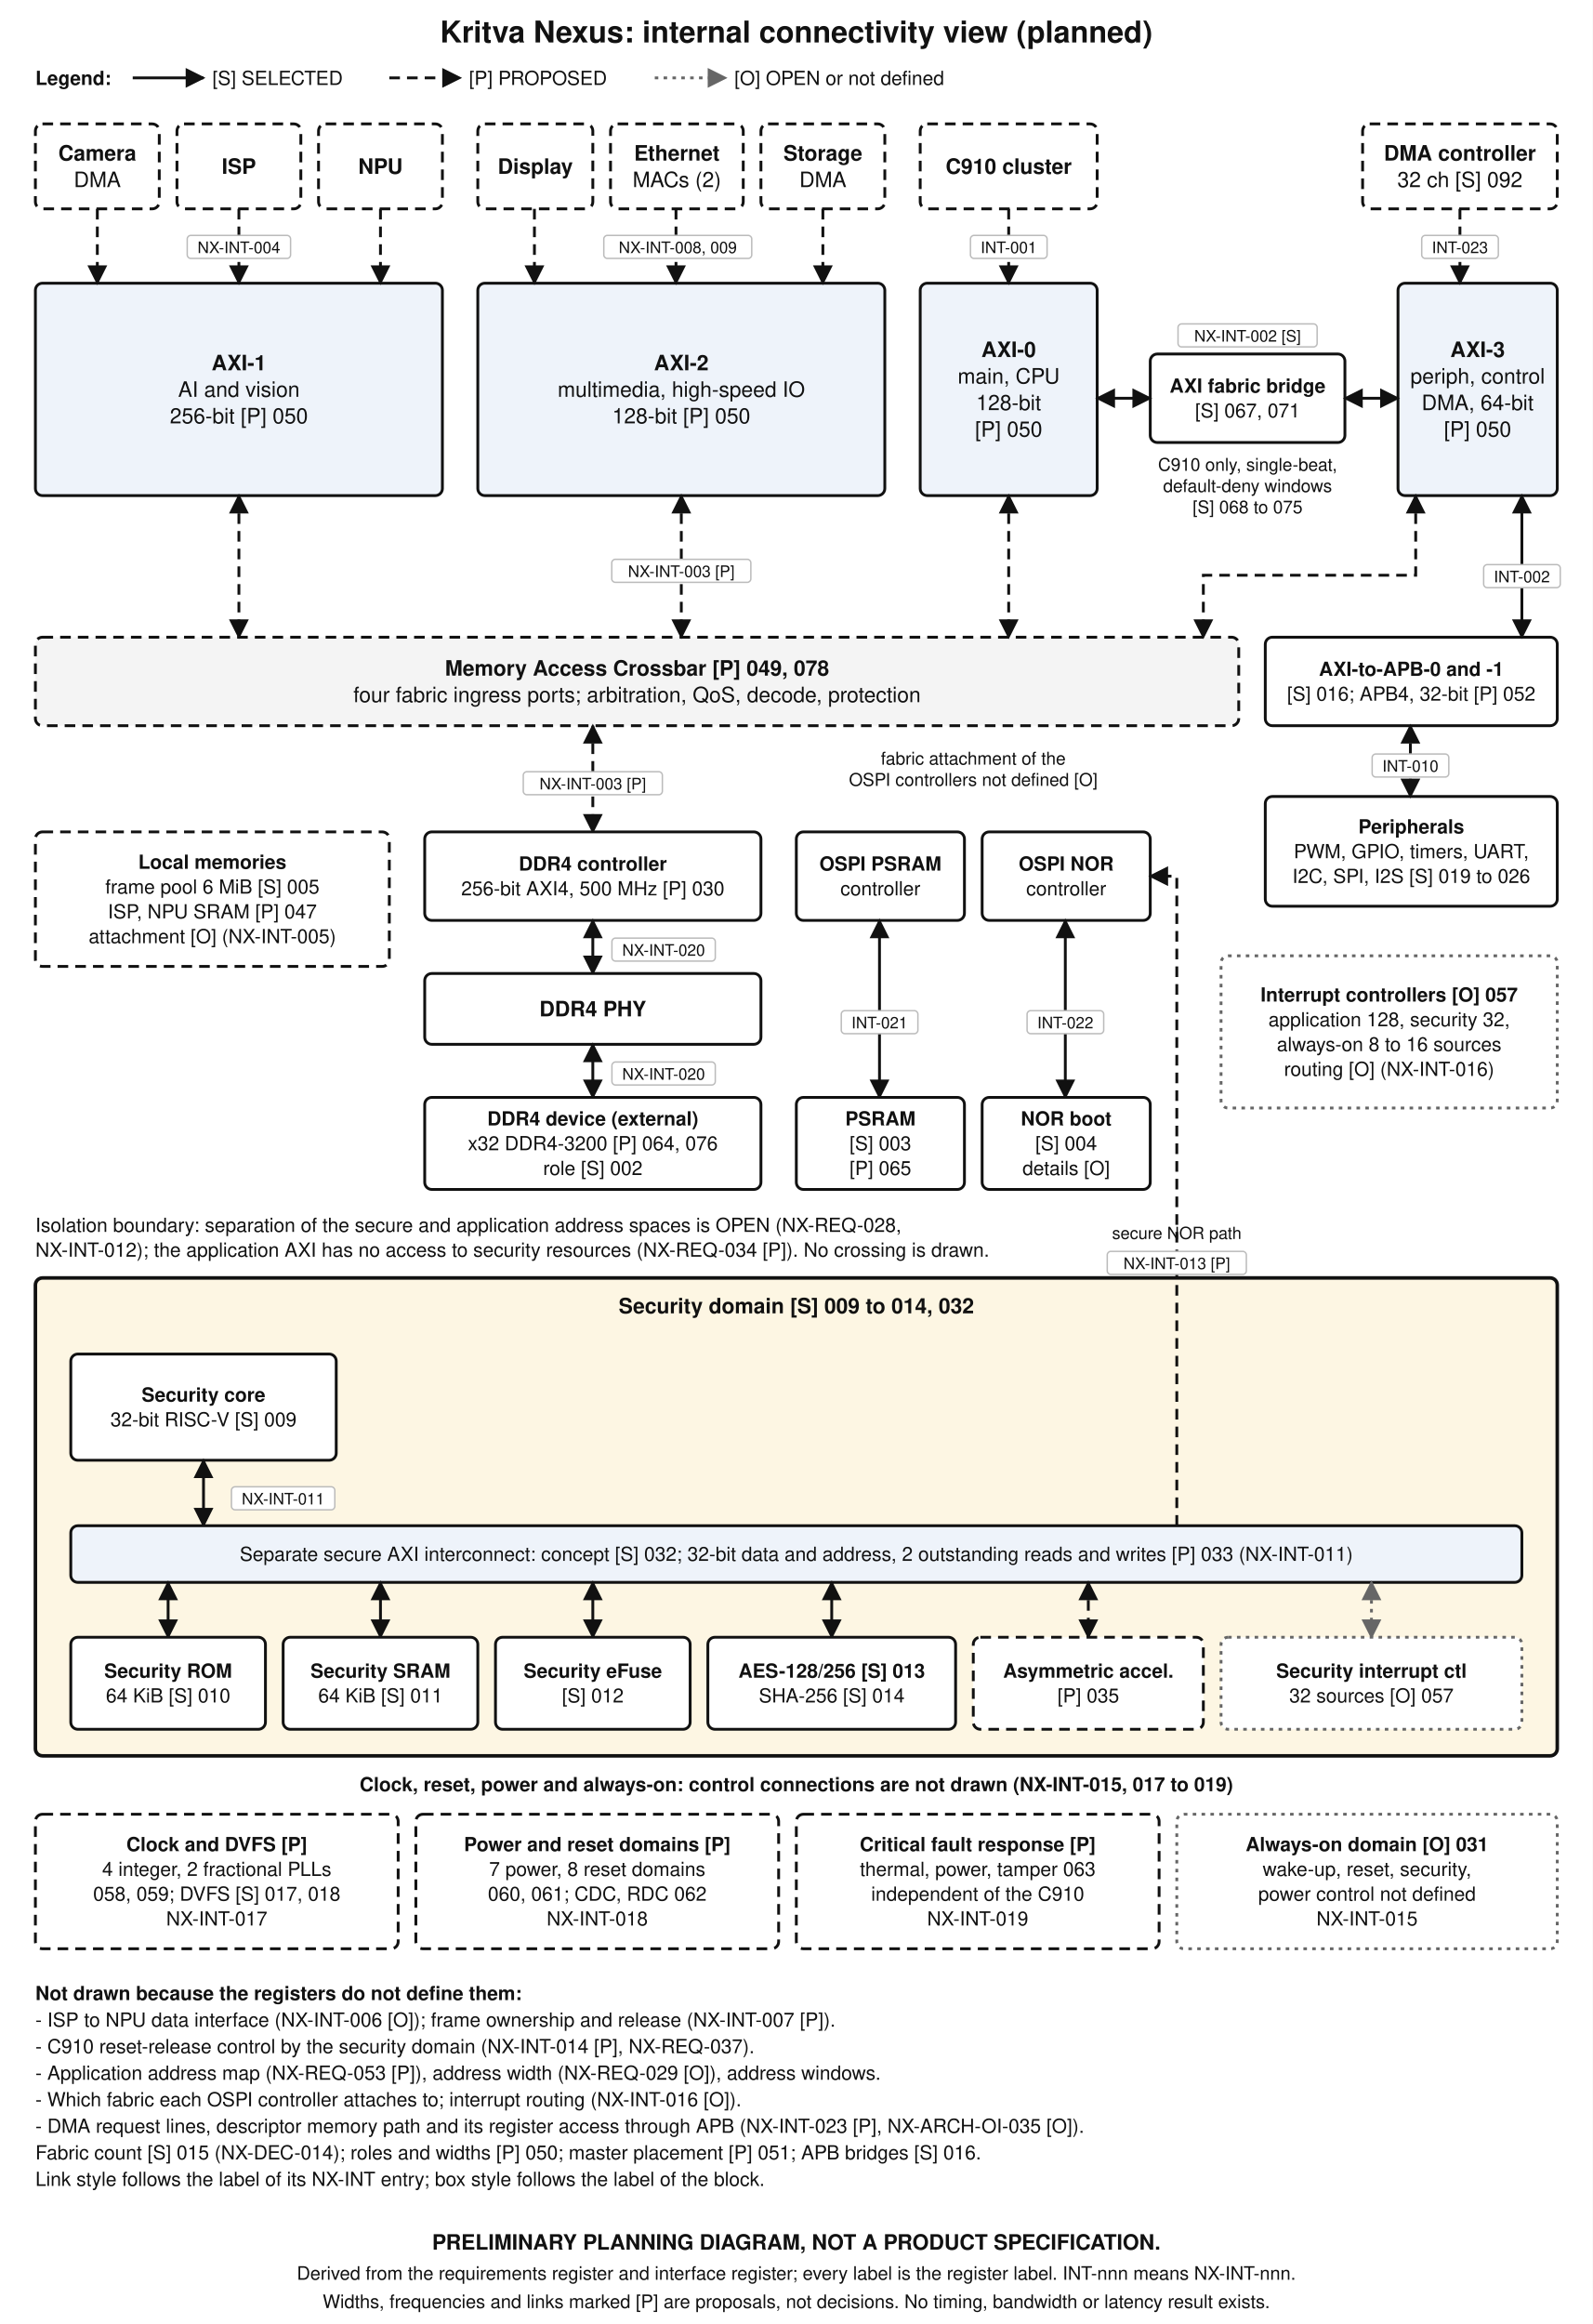
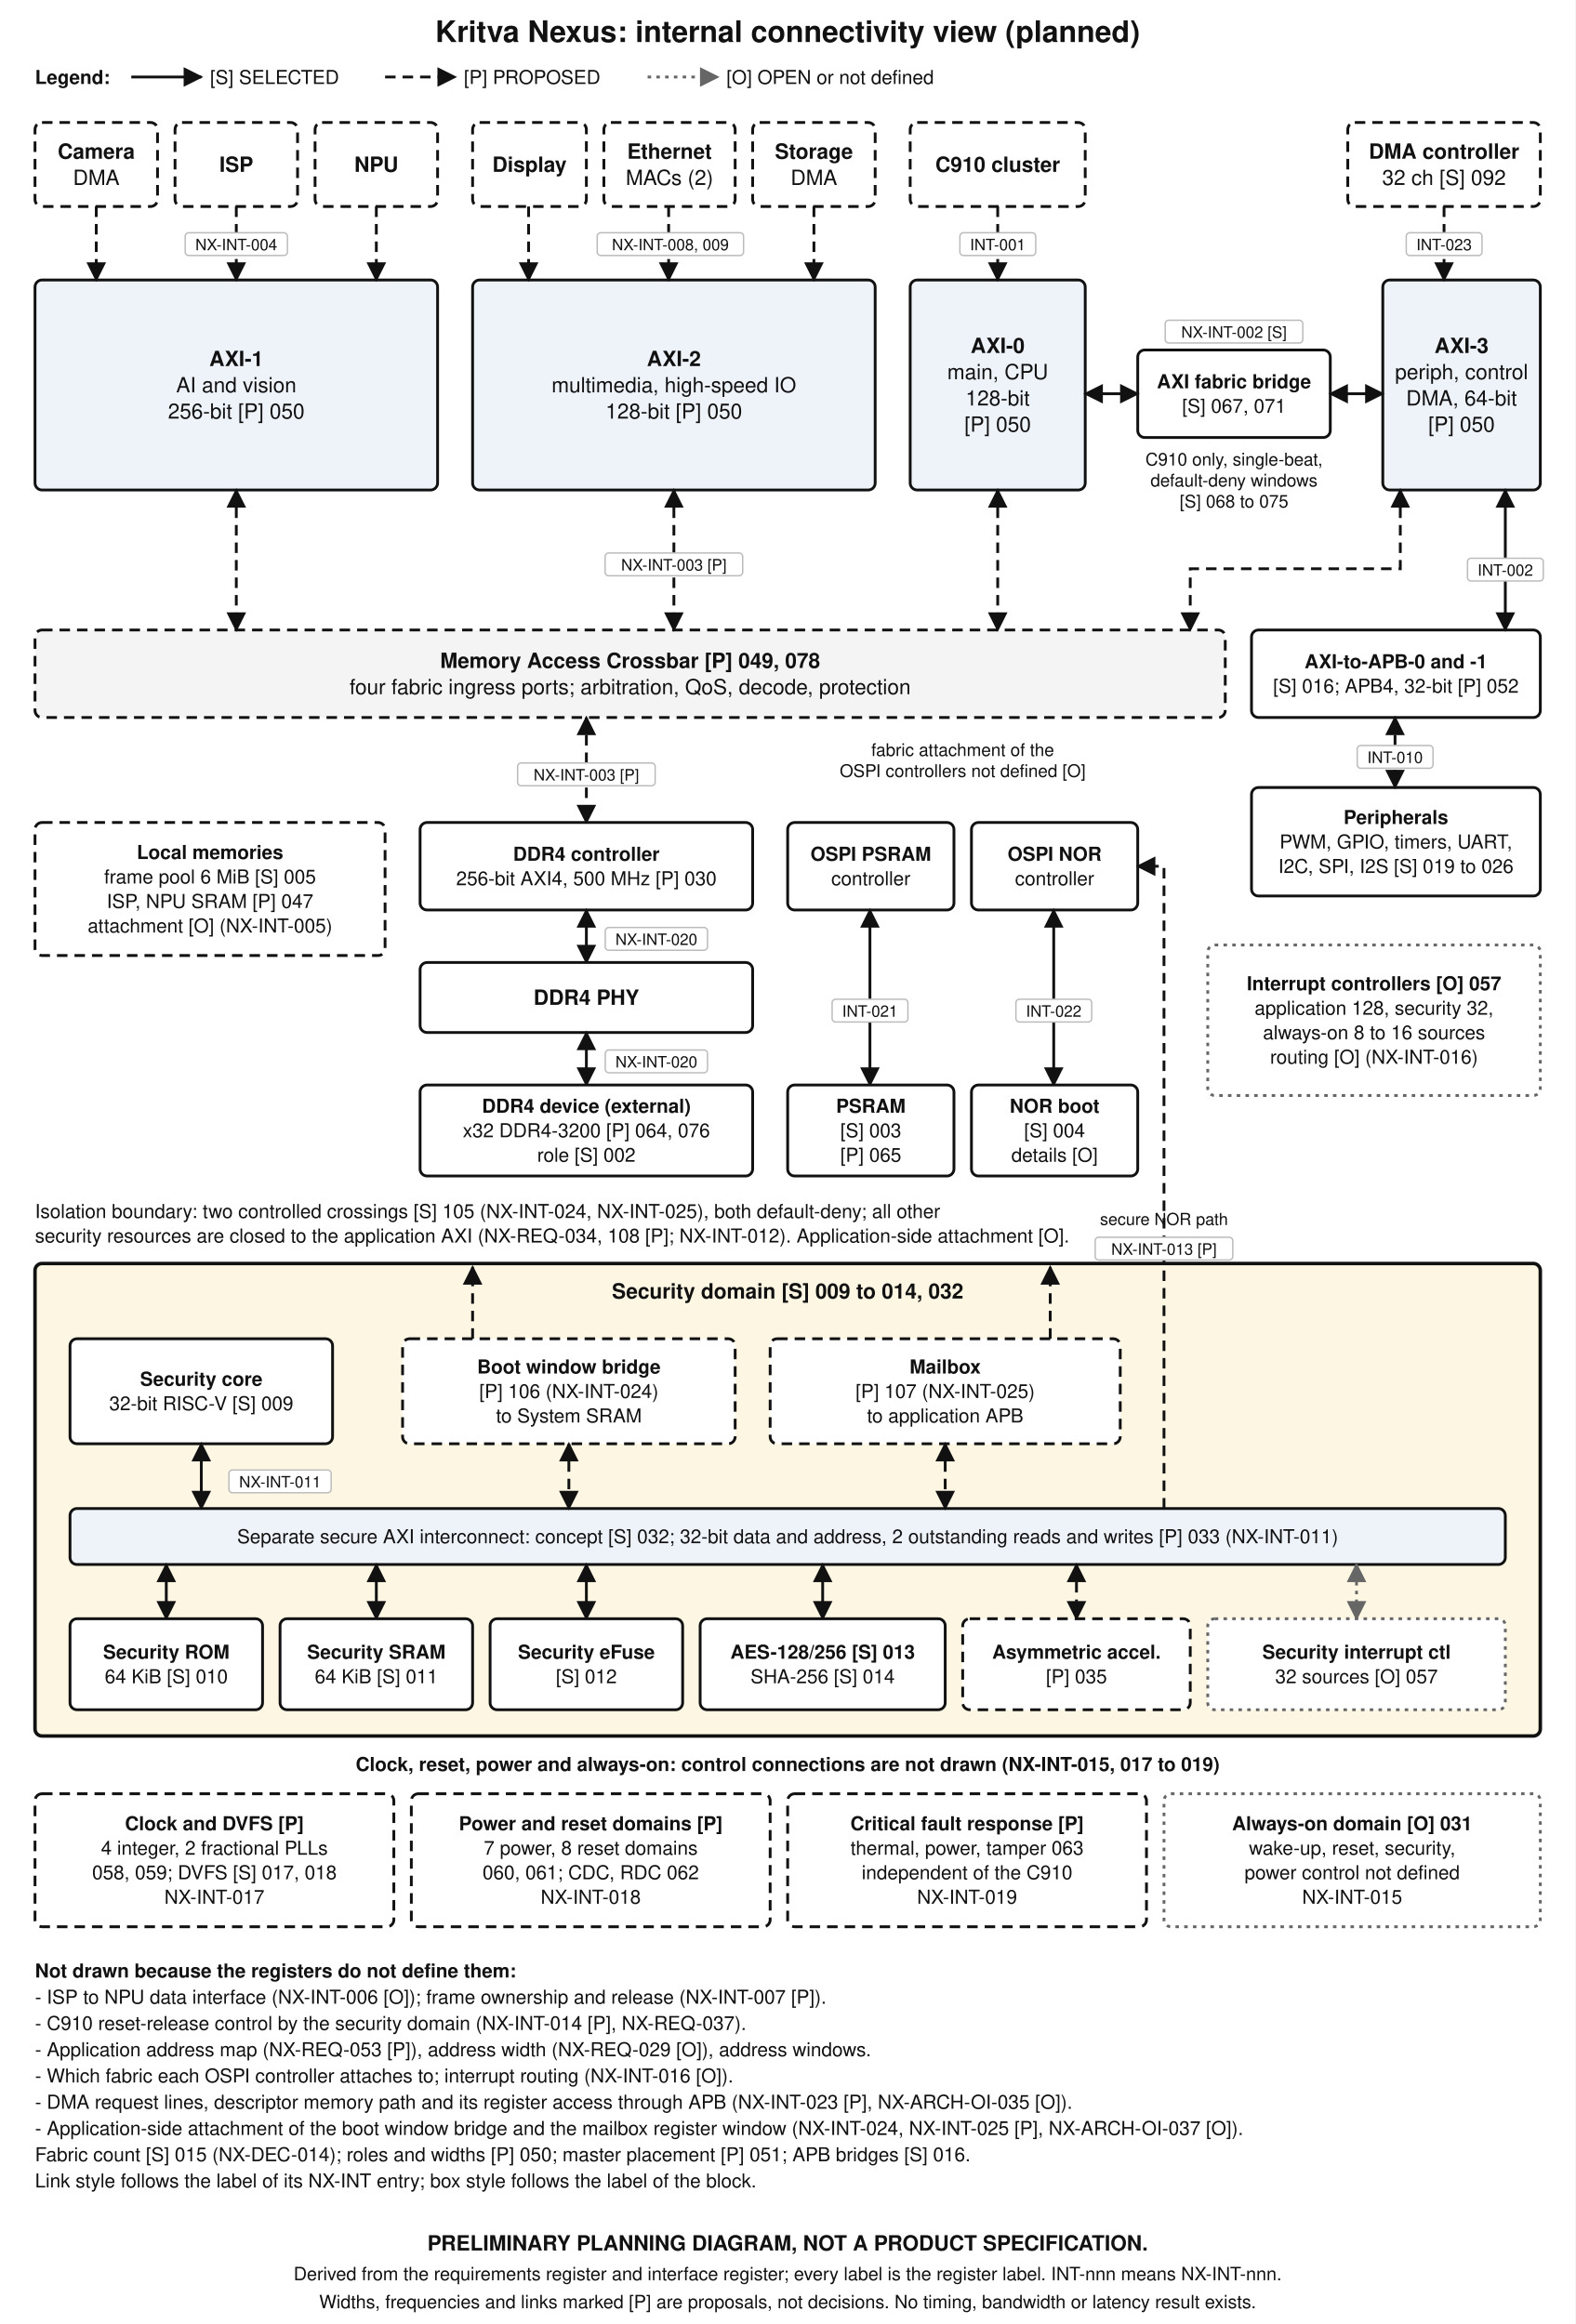
- <svg xmlns="http://www.w3.org/2000/svg" viewBox="0 0 900 1313" width="900" height="1313" font-family="Helvetica, Arial, sans-serif" role="img" aria-labelledby="t d">
+ <svg xmlns="http://www.w3.org/2000/svg" viewBox="0 0 900 1328" width="900" height="1328" font-family="Helvetica, Arial, sans-serif" role="img" aria-labelledby="t d">
  <defs>
    <marker id="ah" viewBox="0 0 10 10" refX="9" refY="5" markerWidth="7" markerHeight="7" orient="auto-start-reverse">
      <path d="M0,0 L10,5 L0,10 z" fill="#111" />
    </marker>
    <marker id="ao" viewBox="0 0 10 10" refX="9" refY="5" markerWidth="7" markerHeight="7" orient="auto-start-reverse">
      <path d="M0,0 L10,5 L0,10 z" fill="#666" />
    </marker>
  </defs>
-   <rect width="900" height="1313" fill="#fff" />
+   <rect width="900" height="1328" fill="#fff" />
  <text x="450" y="24" font-size="17" text-anchor="middle" font-weight="bold" fill="#111">Kritva Nexus: internal connectivity view (planned)</text>
  <text x="20" y="48" font-size="11" text-anchor="start" font-weight="bold" fill="#111">Legend:</text>
  <polyline points="75,44 115,44" fill="none" stroke="#111" stroke-width="1.6" marker-end="url(#ah)" />
  <text x="120" y="48" font-size="11" text-anchor="start" font-weight="normal" fill="#111">[S] SELECTED</text>
  <polyline points="220,44 260,44" fill="none" stroke="#111" stroke-width="1.6" stroke-dasharray="6 4" marker-end="url(#ah)" />
  <text x="265" y="48" font-size="11" text-anchor="start" font-weight="normal" fill="#111">[P] PROPOSED</text>
  <polyline points="370,44 410,44" fill="none" stroke="#666" stroke-width="1.6" stroke-dasharray="2 3" marker-end="url(#ao)" />
  <text x="415" y="48" font-size="11" text-anchor="start" font-weight="normal" fill="#111">[O] OPEN or not defined</text>
  <rect x="20" y="70" width="70" height="48" rx="4" fill="#fff" stroke="#111" stroke-width="1.6" stroke-dasharray="6 4" />
  <text x="55.0" y="90.7" font-size="12" text-anchor="middle" font-weight="bold" fill="#111">Camera</text>
  <text x="55.0" y="105.7" font-size="12" text-anchor="middle" font-weight="normal" fill="#111">DMA</text>
  <rect x="100" y="70" width="70" height="48" rx="4" fill="#fff" stroke="#111" stroke-width="1.6" stroke-dasharray="6 4" />
  <text x="135.0" y="98.2" font-size="12" text-anchor="middle" font-weight="bold" fill="#111">ISP</text>
  <rect x="180" y="70" width="70" height="48" rx="4" fill="#fff" stroke="#111" stroke-width="1.6" stroke-dasharray="6 4" />
  <text x="215.0" y="98.2" font-size="12" text-anchor="middle" font-weight="bold" fill="#111">NPU</text>
  <rect x="270" y="70" width="65" height="48" rx="4" fill="#fff" stroke="#111" stroke-width="1.6" stroke-dasharray="6 4" />
  <text x="302.5" y="98.2" font-size="12" text-anchor="middle" font-weight="bold" fill="#111">Display</text>
  <rect x="345" y="70" width="75" height="48" rx="4" fill="#fff" stroke="#111" stroke-width="1.6" stroke-dasharray="6 4" />
  <text x="382.5" y="90.7" font-size="12" text-anchor="middle" font-weight="bold" fill="#111">Ethernet</text>
  <text x="382.5" y="105.7" font-size="12" text-anchor="middle" font-weight="normal" fill="#111">MACs (2)</text>
  <rect x="430" y="70" width="70" height="48" rx="4" fill="#fff" stroke="#111" stroke-width="1.6" stroke-dasharray="6 4" />
  <text x="465.0" y="90.7" font-size="12" text-anchor="middle" font-weight="bold" fill="#111">Storage</text>
  <text x="465.0" y="105.7" font-size="12" text-anchor="middle" font-weight="normal" fill="#111">DMA</text>
  <rect x="520" y="70" width="100" height="48" rx="4" fill="#fff" stroke="#111" stroke-width="1.6" stroke-dasharray="6 4" />
  <text x="570.0" y="98.2" font-size="12" text-anchor="middle" font-weight="bold" fill="#111">C910 cluster</text>
  <rect x="770" y="70" width="110" height="48" rx="4" fill="#fff" stroke="#111" stroke-width="1.6" stroke-dasharray="6 4" />
  <text x="825.0" y="90.7" font-size="12" text-anchor="middle" font-weight="bold" fill="#111">DMA controller</text>
  <text x="825.0" y="105.7" font-size="12" text-anchor="middle" font-weight="normal" fill="#111">32 ch [S] 092</text>
  <rect x="20" y="160" width="230" height="120" rx="4" fill="#eef3fa" stroke="#111" stroke-width="1.6" />
  <text x="135.0" y="209.2" font-size="12" text-anchor="middle" font-weight="bold" fill="#111">AXI-1</text>
  <text x="135.0" y="224.2" font-size="12" text-anchor="middle" font-weight="normal" fill="#111">AI and vision</text>
  <text x="135.0" y="239.2" font-size="12" text-anchor="middle" font-weight="normal" fill="#111">256-bit [P] 050</text>
  <rect x="270" y="160" width="230" height="120" rx="4" fill="#eef3fa" stroke="#111" stroke-width="1.6" />
  <text x="385.0" y="209.2" font-size="12" text-anchor="middle" font-weight="bold" fill="#111">AXI-2</text>
  <text x="385.0" y="224.2" font-size="12" text-anchor="middle" font-weight="normal" fill="#111">multimedia, high-speed IO</text>
  <text x="385.0" y="239.2" font-size="12" text-anchor="middle" font-weight="normal" fill="#111">128-bit [P] 050</text>
  <rect x="520" y="160" width="100" height="120" rx="4" fill="#eef3fa" stroke="#111" stroke-width="1.6" />
  <text x="570.0" y="201.7" font-size="12" text-anchor="middle" font-weight="bold" fill="#111">AXI-0</text>
  <text x="570.0" y="216.7" font-size="12" text-anchor="middle" font-weight="normal" fill="#111">main, CPU</text>
  <text x="570.0" y="231.7" font-size="12" text-anchor="middle" font-weight="normal" fill="#111">128-bit</text>
  <text x="570.0" y="246.7" font-size="12" text-anchor="middle" font-weight="normal" fill="#111">[P] 050</text>
  <rect x="790" y="160" width="90" height="120" rx="4" fill="#eef3fa" stroke="#111" stroke-width="1.6" />
  <text x="835.0" y="201.7" font-size="12" text-anchor="middle" font-weight="bold" fill="#111">AXI-3</text>
  <text x="835.0" y="216.7" font-size="12" text-anchor="middle" font-weight="normal" fill="#111">periph, control</text>
  <text x="835.0" y="231.7" font-size="12" text-anchor="middle" font-weight="normal" fill="#111">DMA, 64-bit</text>
  <text x="835.0" y="246.7" font-size="12" text-anchor="middle" font-weight="normal" fill="#111">[P] 050</text>
  <polyline points="55,118 55,160" fill="none" stroke="#111" stroke-width="1.6" stroke-dasharray="6 4" marker-end="url(#ah)" />
  <polyline points="135,118 135,160" fill="none" stroke="#111" stroke-width="1.6" stroke-dasharray="6 4" marker-end="url(#ah)" />
  <polyline points="215,118 215,160" fill="none" stroke="#111" stroke-width="1.6" stroke-dasharray="6 4" marker-end="url(#ah)" />
  <polyline points="302,118 302,160" fill="none" stroke="#111" stroke-width="1.6" stroke-dasharray="6 4" marker-end="url(#ah)" />
  <polyline points="382,118 382,160" fill="none" stroke="#111" stroke-width="1.6" stroke-dasharray="6 4" marker-end="url(#ah)" />
  <polyline points="465,118 465,160" fill="none" stroke="#111" stroke-width="1.6" stroke-dasharray="6 4" marker-end="url(#ah)" />
  <polyline points="570,118 570,160" fill="none" stroke="#111" stroke-width="1.6" stroke-dasharray="6 4" marker-end="url(#ah)" />
  <polyline points="825,118 825,160" fill="none" stroke="#111" stroke-width="1.6" stroke-dasharray="6 4" marker-end="url(#ah)" />
  <rect x="105.8" y="133" width="58.4" height="13" rx="2" fill="#fff" stroke="#bbb" stroke-width="0.8" />
  <text x="135.0" y="143" font-size="9" text-anchor="middle" font-weight="normal" fill="#111">NX-INT-004</text>
  <rect x="341.2" y="133" width="83.6" height="13" rx="2" fill="#fff" stroke="#bbb" stroke-width="0.8" />
  <text x="383.0" y="143" font-size="9" text-anchor="middle" font-weight="normal" fill="#111">NX-INT-008, 009</text>
  <rect x="548.4" y="133" width="43.3" height="13" rx="2" fill="#fff" stroke="#bbb" stroke-width="0.8" />
  <text x="570.0" y="143" font-size="9" text-anchor="middle" font-weight="normal" fill="#111">INT-001</text>
  <rect x="803.4" y="133" width="43.3" height="13" rx="2" fill="#fff" stroke="#bbb" stroke-width="0.8" />
  <text x="825.0" y="143" font-size="9" text-anchor="middle" font-weight="normal" fill="#111">INT-023</text>
  <rect x="650" y="200" width="110" height="50" rx="4" fill="#fff" stroke="#111" stroke-width="1.6" />
  <text x="705.0" y="221.85" font-size="11" text-anchor="middle" font-weight="bold" fill="#111">AXI fabric bridge</text>
  <text x="705.0" y="235.85" font-size="11" text-anchor="middle" font-weight="normal" fill="#111">[S] 067, 071</text>
  <polyline points="620,225 650,225" fill="none" stroke="#111" stroke-width="1.6" marker-end="url(#ah)" marker-start="url(#ah)" />
  <polyline points="760,225 790,225" fill="none" stroke="#111" stroke-width="1.6" marker-end="url(#ah)" marker-start="url(#ah)" />
  <rect x="665.7" y="183" width="78.6" height="13" rx="2" fill="#fff" stroke="#bbb" stroke-width="0.8" />
  <text x="705.0" y="193" font-size="9" text-anchor="middle" font-weight="normal" fill="#111">NX-INT-002 [S]</text>
  <text x="705" y="266" font-size="10" text-anchor="middle" font-weight="normal" fill="#111">C910 only, single-beat,</text>
  <text x="705" y="278" font-size="10" text-anchor="middle" font-weight="normal" fill="#111">default-deny windows</text>
  <text x="705" y="290" font-size="10" text-anchor="middle" font-weight="normal" fill="#111">[S] 068 to 075</text>
  <rect x="20" y="360" width="680" height="50" rx="4" fill="#f4f4f4" stroke="#111" stroke-width="1.6" stroke-dasharray="6 4" />
  <text x="360.0" y="381.7" font-size="12" text-anchor="middle" font-weight="bold" fill="#111">Memory Access Crossbar [P] 049, 078</text>
  <text x="360.0" y="396.7" font-size="12" text-anchor="middle" font-weight="normal" fill="#111">four fabric ingress ports; arbitration, QoS, decode, protection</text>
  <polyline points="135,280 135,360" fill="none" stroke="#111" stroke-width="1.6" stroke-dasharray="6 4" marker-end="url(#ah)" marker-start="url(#ah)" />
  <polyline points="385,280 385,360" fill="none" stroke="#111" stroke-width="1.6" stroke-dasharray="6 4" marker-end="url(#ah)" marker-start="url(#ah)" />
  <polyline points="570,280 570,360" fill="none" stroke="#111" stroke-width="1.6" stroke-dasharray="6 4" marker-end="url(#ah)" marker-start="url(#ah)" />
  <polyline points="800,280 800,325 680,325 680,360" fill="none" stroke="#111" stroke-width="1.6" stroke-dasharray="6 4" marker-end="url(#ah)" marker-start="url(#ah)" />
  <rect x="345.7" y="316" width="78.6" height="13" rx="2" fill="#fff" stroke="#bbb" stroke-width="0.8" />
  <text x="385.0" y="326" font-size="9" text-anchor="middle" font-weight="normal" fill="#111">NX-INT-003 [P]</text>
  <rect x="715" y="360" width="165" height="50" rx="4" fill="#fff" stroke="#111" stroke-width="1.6" />
  <text x="797.5" y="381.85" font-size="11" text-anchor="middle" font-weight="bold" fill="#111">AXI-to-APB-0 and -1</text>
  <text x="797.5" y="395.85" font-size="11" text-anchor="middle" font-weight="normal" fill="#111">[S] 016; APB4, 32-bit [P] 052</text>
  <polyline points="860,280 860,360" fill="none" stroke="#111" stroke-width="1.6" marker-end="url(#ah)" marker-start="url(#ah)" />
  <rect x="838.4" y="319" width="43.3" height="13" rx="2" fill="#fff" stroke="#bbb" stroke-width="0.8" />
  <text x="860.0" y="329" font-size="9" text-anchor="middle" font-weight="normal" fill="#111">INT-002</text>
  <rect x="715" y="450" width="165" height="62" rx="4" fill="#fff" stroke="#111" stroke-width="1.6" />
  <text x="797.5" y="470.85" font-size="11" text-anchor="middle" font-weight="bold" fill="#111">Peripherals</text>
  <text x="797.5" y="484.85" font-size="11" text-anchor="middle" font-weight="normal" fill="#111">PWM, GPIO, timers, UART,</text>
  <text x="797.5" y="498.85" font-size="11" text-anchor="middle" font-weight="normal" fill="#111">I2C, SPI, I2S [S] 019 to 026</text>
  <polyline points="797,410 797,450" fill="none" stroke="#111" stroke-width="1.6" stroke-dasharray="6 4" marker-end="url(#ah)" marker-start="url(#ah)" />
  <rect x="775.4" y="426" width="43.3" height="13" rx="2" fill="#fff" stroke="#bbb" stroke-width="0.8" />
  <text x="797.0" y="436" font-size="9" text-anchor="middle" font-weight="normal" fill="#111">INT-010</text>
  <rect x="20" y="470" width="200" height="76" rx="4" fill="#fff" stroke="#111" stroke-width="1.6" stroke-dasharray="6 4" />
  <text x="120.0" y="490.85" font-size="11" text-anchor="middle" font-weight="bold" fill="#111">Local memories</text>
  <text x="120.0" y="504.85" font-size="11" text-anchor="middle" font-weight="normal" fill="#111">frame pool 6 MiB [S] 005</text>
  <text x="120.0" y="518.85" font-size="11" text-anchor="middle" font-weight="normal" fill="#111">ISP, NPU SRAM [P] 047</text>
  <text x="120.0" y="532.85" font-size="11" text-anchor="middle" font-weight="normal" fill="#111">attachment [O] (NX-INT-005)</text>
  <polyline points="335,410 335,470" fill="none" stroke="#111" stroke-width="1.6" stroke-dasharray="6 4" marker-end="url(#ah)" marker-start="url(#ah)" />
  <rect x="295.7" y="436" width="78.6" height="13" rx="2" fill="#fff" stroke="#bbb" stroke-width="0.8" />
  <text x="335.0" y="446" font-size="9" text-anchor="middle" font-weight="normal" fill="#111">NX-INT-003 [P]</text>
  <rect x="240" y="470" width="190" height="50" rx="4" fill="#fff" stroke="#111" stroke-width="1.6" />
  <text x="335.0" y="491.85" font-size="11" text-anchor="middle" font-weight="bold" fill="#111">DDR4 controller</text>
  <text x="335.0" y="505.85" font-size="11" text-anchor="middle" font-weight="normal" fill="#111">256-bit AXI4, 500 MHz [P] 030</text>
  <polyline points="335,520 335,550" fill="none" stroke="#111" stroke-width="1.6" marker-end="url(#ah)" marker-start="url(#ah)" />
  <rect x="345.8" y="530" width="58.4" height="13" rx="2" fill="#fff" stroke="#bbb" stroke-width="0.8" />
  <text x="375.0" y="540" font-size="9" text-anchor="middle" font-weight="normal" fill="#111">NX-INT-020</text>
  <rect x="240" y="550" width="190" height="40" rx="4" fill="#fff" stroke="#111" stroke-width="1.6" />
  <text x="335.0" y="574.2" font-size="12" text-anchor="middle" font-weight="bold" fill="#111">DDR4 PHY</text>
  <polyline points="335,590 335,620" fill="none" stroke="#111" stroke-width="1.6" marker-end="url(#ah)" marker-start="url(#ah)" />
  <rect x="345.8" y="600" width="58.4" height="13" rx="2" fill="#fff" stroke="#bbb" stroke-width="0.8" />
  <text x="375.0" y="610" font-size="9" text-anchor="middle" font-weight="normal" fill="#111">NX-INT-020</text>
  <rect x="240" y="620" width="190" height="52" rx="4" fill="#fff" stroke="#111" stroke-width="1.6" />
  <text x="335.0" y="635.85" font-size="11" text-anchor="middle" font-weight="bold" fill="#111">DDR4 device (external)</text>
  <text x="335.0" y="649.85" font-size="11" text-anchor="middle" font-weight="normal" fill="#111">x32 DDR4-3200 [P] 064, 076</text>
  <text x="335.0" y="663.85" font-size="11" text-anchor="middle" font-weight="normal" fill="#111">role [S] 002</text>
  <text x="550" y="432" font-size="10" text-anchor="middle" font-weight="normal" fill="#111">fabric attachment of the</text>
  <text x="550" y="444" font-size="10" text-anchor="middle" font-weight="normal" fill="#111">OSPI controllers not defined [O]</text>
  <rect x="450" y="470" width="95" height="50" rx="4" fill="#fff" stroke="#111" stroke-width="1.6" />
  <text x="497.5" y="491.85" font-size="11" text-anchor="middle" font-weight="bold" fill="#111">OSPI PSRAM</text>
  <text x="497.5" y="505.85" font-size="11" text-anchor="middle" font-weight="normal" fill="#111">controller</text>
  <rect x="555" y="470" width="95" height="50" rx="4" fill="#fff" stroke="#111" stroke-width="1.6" />
  <text x="602.5" y="491.85" font-size="11" text-anchor="middle" font-weight="bold" fill="#111">OSPI NOR</text>
  <text x="602.5" y="505.85" font-size="11" text-anchor="middle" font-weight="normal" fill="#111">controller</text>
  <polyline points="497,520 497,620" fill="none" stroke="#111" stroke-width="1.6" marker-end="url(#ah)" marker-start="url(#ah)" />
  <polyline points="602,520 602,620" fill="none" stroke="#111" stroke-width="1.6" marker-end="url(#ah)" marker-start="url(#ah)" />
  <rect x="450" y="620" width="95" height="52" rx="4" fill="#fff" stroke="#111" stroke-width="1.6" />
  <text x="497.5" y="635.85" font-size="11" text-anchor="middle" font-weight="bold" fill="#111">PSRAM</text>
  <text x="497.5" y="649.85" font-size="11" text-anchor="middle" font-weight="normal" fill="#111">[S] 003</text>
  <text x="497.5" y="663.85" font-size="11" text-anchor="middle" font-weight="normal" fill="#111">[P] 065</text>
  <rect x="555" y="620" width="95" height="52" rx="4" fill="#fff" stroke="#111" stroke-width="1.6" />
  <text x="602.5" y="635.85" font-size="11" text-anchor="middle" font-weight="bold" fill="#111">NOR boot</text>
  <text x="602.5" y="649.85" font-size="11" text-anchor="middle" font-weight="normal" fill="#111">[S] 004</text>
  <text x="602.5" y="663.85" font-size="11" text-anchor="middle" font-weight="normal" fill="#111">details [O]</text>
  <rect x="475.4" y="571" width="43.3" height="13" rx="2" fill="#fff" stroke="#bbb" stroke-width="0.8" />
  <text x="497.0" y="581" font-size="9" text-anchor="middle" font-weight="normal" fill="#111">INT-021</text>
  <rect x="580.4" y="571" width="43.3" height="13" rx="2" fill="#fff" stroke="#bbb" stroke-width="0.8" />
  <text x="602.0" y="581" font-size="9" text-anchor="middle" font-weight="normal" fill="#111">INT-022</text>
  <rect x="690" y="540" width="190" height="86" rx="4" fill="#fff" stroke="#666" stroke-width="1.6" stroke-dasharray="2 3" />
  <text x="785.0" y="565.85" font-size="11" text-anchor="middle" font-weight="bold" fill="#111">Interrupt controllers [O] 057</text>
  <text x="785.0" y="579.85" font-size="11" text-anchor="middle" font-weight="normal" fill="#111">application 128, security 32,</text>
  <text x="785.0" y="593.85" font-size="11" text-anchor="middle" font-weight="normal" fill="#111">always-on 8 to 16 sources</text>
  <text x="785.0" y="607.85" font-size="11" text-anchor="middle" font-weight="normal" fill="#111">routing [O] (NX-INT-016)</text>
-   <text x="20" y="696" font-size="11" text-anchor="start" font-weight="normal" fill="#111">Isolation boundary: separation of the secure and application address spaces is OPEN (NX-REQ-028,</text>
-   <text x="20" y="710" font-size="11" text-anchor="start" font-weight="normal" fill="#111">NX-INT-012); the application AXI has no access to security resources (NX-REQ-034 [P]). No crossing is drawn.</text>
+   <text x="20" y="696" font-size="11" text-anchor="start" font-weight="normal" fill="#111">Isolation boundary: two controlled crossings [S] 105 (NX-INT-024, NX-INT-025), both default-deny; all other</text>
+   <text x="20" y="710" font-size="11" text-anchor="start" font-weight="normal" fill="#111">security resources are closed to the application AXI (NX-REQ-034, 108 [P]; NX-INT-012). Application-side attachment [O].</text>
  <rect x="20" y="722" width="860" height="270" rx="4" fill="#fdf6e3" stroke="#111" stroke-width="2" />
  <text x="450" y="742" font-size="12" text-anchor="middle" font-weight="bold" fill="#111">Security domain [S] 009 to 014, 032</text>
  <rect x="40" y="765" width="150" height="60" rx="4" fill="#fff" stroke="#111" stroke-width="1.6" />
  <text x="115.0" y="791.85" font-size="11" text-anchor="middle" font-weight="bold" fill="#111">Security core</text>
  <text x="115.0" y="805.85" font-size="11" text-anchor="middle" font-weight="normal" fill="#111">32-bit RISC-V [S] 009</text>
  <polyline points="115,825 115,862" fill="none" stroke="#111" stroke-width="1.6" marker-end="url(#ah)" marker-start="url(#ah)" />
  <rect x="130.8" y="840" width="58.4" height="13" rx="2" fill="#fff" stroke="#bbb" stroke-width="0.8" />
  <text x="160.0" y="850" font-size="9" text-anchor="middle" font-weight="normal" fill="#111">NX-INT-011</text>
  <rect x="40" y="862" width="820" height="32" rx="4" fill="#eef3fa" stroke="#111" stroke-width="1.6" />
  <text x="450.0" y="881.85" font-size="11" text-anchor="middle" font-weight="normal" fill="#111">Separate secure AXI interconnect: concept [S] 032; 32-bit data and address, 2 outstanding reads and writes [P] 033 (NX-INT-011)</text>
  <polyline points="95.0,894 95.0,925" fill="none" stroke="#111" stroke-width="1.6" marker-end="url(#ah)" marker-start="url(#ah)" />
  <rect x="40" y="925" width="110" height="52" rx="4" fill="#fff" stroke="#111" stroke-width="1.6" />
  <text x="95.0" y="947.85" font-size="11" text-anchor="middle" font-weight="bold" fill="#111">Security ROM</text>
  <text x="95.0" y="961.85" font-size="11" text-anchor="middle" font-weight="normal" fill="#111">64 KiB [S] 010</text>
  <polyline points="215.0,894 215.0,925" fill="none" stroke="#111" stroke-width="1.6" marker-end="url(#ah)" marker-start="url(#ah)" />
  <rect x="160" y="925" width="110" height="52" rx="4" fill="#fff" stroke="#111" stroke-width="1.6" />
  <text x="215.0" y="947.85" font-size="11" text-anchor="middle" font-weight="bold" fill="#111">Security SRAM</text>
  <text x="215.0" y="961.85" font-size="11" text-anchor="middle" font-weight="normal" fill="#111">64 KiB [S] 011</text>
  <polyline points="335.0,894 335.0,925" fill="none" stroke="#111" stroke-width="1.6" marker-end="url(#ah)" marker-start="url(#ah)" />
  <rect x="280" y="925" width="110" height="52" rx="4" fill="#fff" stroke="#111" stroke-width="1.6" />
  <text x="335.0" y="947.85" font-size="11" text-anchor="middle" font-weight="bold" fill="#111">Security eFuse</text>
  <text x="335.0" y="961.85" font-size="11" text-anchor="middle" font-weight="normal" fill="#111">[S] 012</text>
  <polyline points="470.0,894 470.0,925" fill="none" stroke="#111" stroke-width="1.6" marker-end="url(#ah)" marker-start="url(#ah)" />
  <rect x="400" y="925" width="140" height="52" rx="4" fill="#fff" stroke="#111" stroke-width="1.6" />
  <text x="470.0" y="947.85" font-size="11" text-anchor="middle" font-weight="bold" fill="#111">AES-128/256 [S] 013</text>
  <text x="470.0" y="961.85" font-size="11" text-anchor="middle" font-weight="normal" fill="#111">SHA-256 [S] 014</text>
  <polyline points="615.0,894 615.0,925" fill="none" stroke="#111" stroke-width="1.6" stroke-dasharray="6 4" marker-end="url(#ah)" marker-start="url(#ah)" />
  <rect x="550" y="925" width="130" height="52" rx="4" fill="#fff" stroke="#111" stroke-width="1.6" stroke-dasharray="6 4" />
  <text x="615.0" y="947.85" font-size="11" text-anchor="middle" font-weight="bold" fill="#111">Asymmetric accel.</text>
  <text x="615.0" y="961.85" font-size="11" text-anchor="middle" font-weight="normal" fill="#111">[P] 035</text>
  <polyline points="775.0,894 775.0,925" fill="none" stroke="#666" stroke-width="1.6" stroke-dasharray="2 3" marker-end="url(#ao)" marker-start="url(#ao)" />
  <rect x="690" y="925" width="170" height="52" rx="4" fill="#fff" stroke="#666" stroke-width="1.6" stroke-dasharray="2 3" />
  <text x="775.0" y="947.85" font-size="11" text-anchor="middle" font-weight="bold" fill="#111">Security interrupt ctl</text>
  <text x="775.0" y="961.85" font-size="11" text-anchor="middle" font-weight="normal" fill="#111">32 sources [O] 057</text>
+   <rect x="230" y="765" width="190" height="60" rx="4" fill="#fff" stroke="#111" stroke-width="1.6" stroke-dasharray="6 4" />
+   <text x="325.0" y="784.85" font-size="11" text-anchor="middle" font-weight="bold" fill="#111">Boot window bridge</text>
+   <text x="325.0" y="798.85" font-size="11" text-anchor="middle" font-weight="normal" fill="#111">[P] 106 (NX-INT-024)</text>
+   <text x="325.0" y="812.85" font-size="11" text-anchor="middle" font-weight="normal" fill="#111">to System SRAM</text>
+   <rect x="440" y="765" width="200" height="60" rx="4" fill="#fff" stroke="#111" stroke-width="1.6" stroke-dasharray="6 4" />
+   <text x="540.0" y="784.85" font-size="11" text-anchor="middle" font-weight="bold" fill="#111">Mailbox</text>
+   <text x="540.0" y="798.85" font-size="11" text-anchor="middle" font-weight="normal" fill="#111">[P] 107 (NX-INT-025)</text>
+   <text x="540.0" y="812.85" font-size="11" text-anchor="middle" font-weight="normal" fill="#111">to application APB</text>
+   <polyline points="325,825 325,862" fill="none" stroke="#111" stroke-width="1.6" stroke-dasharray="6 4" marker-end="url(#ah)" marker-start="url(#ah)" />
+   <polyline points="540,825 540,862" fill="none" stroke="#111" stroke-width="1.6" stroke-dasharray="6 4" marker-end="url(#ah)" marker-start="url(#ah)" />
+   <polyline points="270,765 270,724" fill="none" stroke="#111" stroke-width="1.6" stroke-dasharray="6 4" marker-end="url(#ah)" />
+   <polyline points="600,765 600,724" fill="none" stroke="#111" stroke-width="1.6" stroke-dasharray="6 4" marker-end="url(#ah)" />
  <polyline points="665,862 665,495 650,495" fill="none" stroke="#111" stroke-width="1.6" stroke-dasharray="6 4" marker-end="url(#ah)" />
  <rect x="625.7" y="707" width="78.6" height="13" rx="2" fill="#fff" stroke="#bbb" stroke-width="0.8" />
  <text x="665.0" y="717" font-size="9" text-anchor="middle" font-weight="normal" fill="#111">NX-INT-013 [P]</text>
  <text x="665" y="700" font-size="9.5" text-anchor="middle" font-weight="normal" fill="#111">secure NOR path</text>
  <text x="450" y="1012" font-size="11" text-anchor="middle" font-weight="bold" fill="#111">Clock, reset, power and always-on: control connections are not drawn (NX-INT-015, 017 to 019)</text>
  <rect x="20" y="1025" width="205" height="76" rx="4" fill="#fff" stroke="#111" stroke-width="1.6" stroke-dasharray="6 4" />
  <text x="122.5" y="1045.85" font-size="11" text-anchor="middle" font-weight="bold" fill="#111">Clock and DVFS [P]</text>
  <text x="122.5" y="1059.85" font-size="11" text-anchor="middle" font-weight="normal" fill="#111">4 integer, 2 fractional PLLs</text>
  <text x="122.5" y="1073.85" font-size="11" text-anchor="middle" font-weight="normal" fill="#111">058, 059; DVFS [S] 017, 018</text>
  <text x="122.5" y="1087.85" font-size="11" text-anchor="middle" font-weight="normal" fill="#111">NX-INT-017</text>
  <rect x="235" y="1025" width="205" height="76" rx="4" fill="#fff" stroke="#111" stroke-width="1.6" stroke-dasharray="6 4" />
  <text x="337.5" y="1045.85" font-size="11" text-anchor="middle" font-weight="bold" fill="#111">Power and reset domains [P]</text>
  <text x="337.5" y="1059.85" font-size="11" text-anchor="middle" font-weight="normal" fill="#111">7 power, 8 reset domains</text>
  <text x="337.5" y="1073.85" font-size="11" text-anchor="middle" font-weight="normal" fill="#111">060, 061; CDC, RDC 062</text>
  <text x="337.5" y="1087.85" font-size="11" text-anchor="middle" font-weight="normal" fill="#111">NX-INT-018</text>
  <rect x="450" y="1025" width="205" height="76" rx="4" fill="#fff" stroke="#111" stroke-width="1.6" stroke-dasharray="6 4" />
  <text x="552.5" y="1045.85" font-size="11" text-anchor="middle" font-weight="bold" fill="#111">Critical fault response [P]</text>
  <text x="552.5" y="1059.85" font-size="11" text-anchor="middle" font-weight="normal" fill="#111">thermal, power, tamper 063</text>
  <text x="552.5" y="1073.85" font-size="11" text-anchor="middle" font-weight="normal" fill="#111">independent of the C910</text>
  <text x="552.5" y="1087.85" font-size="11" text-anchor="middle" font-weight="normal" fill="#111">NX-INT-019</text>
  <rect x="665" y="1025" width="215" height="76" rx="4" fill="#fff" stroke="#666" stroke-width="1.6" stroke-dasharray="2 3" />
  <text x="772.5" y="1045.85" font-size="11" text-anchor="middle" font-weight="bold" fill="#111">Always-on domain [O] 031</text>
  <text x="772.5" y="1059.85" font-size="11" text-anchor="middle" font-weight="normal" fill="#111">wake-up, reset, security,</text>
  <text x="772.5" y="1073.85" font-size="11" text-anchor="middle" font-weight="normal" fill="#111">power control not defined</text>
  <text x="772.5" y="1087.85" font-size="11" text-anchor="middle" font-weight="normal" fill="#111">NX-INT-015</text>
  <text x="20" y="1130" font-size="11" text-anchor="start" font-weight="bold" fill="#111">Not drawn because the registers do not define them:</text>
  <text x="20" y="1145" font-size="11" text-anchor="start" font-weight="normal" fill="#111">- ISP to NPU data interface (NX-INT-006 [O]); frame ownership and release (NX-INT-007 [P]).</text>
  <text x="20" y="1160" font-size="11" text-anchor="start" font-weight="normal" fill="#111">- C910 reset-release control by the security domain (NX-INT-014 [P], NX-REQ-037).</text>
  <text x="20" y="1175" font-size="11" text-anchor="start" font-weight="normal" fill="#111">- Application address map (NX-REQ-053 [P]), address width (NX-REQ-029 [O]), address windows.</text>
  <text x="20" y="1190" font-size="11" text-anchor="start" font-weight="normal" fill="#111">- Which fabric each OSPI controller attaches to; interrupt routing (NX-INT-016 [O]).</text>
  <text x="20" y="1205" font-size="11" text-anchor="start" font-weight="normal" fill="#111">- DMA request lines, descriptor memory path and its register access through APB (NX-INT-023 [P], NX-ARCH-OI-035 [O]).</text>
-   <text x="20" y="1220" font-size="11" text-anchor="start" font-weight="normal" fill="#111">Fabric count [S] 015 (NX-DEC-014); roles and widths [P] 050; master placement [P] 051; APB bridges [S] 016.</text>
-   <text x="20" y="1235" font-size="11" text-anchor="start" font-weight="normal" fill="#111">Link style follows the label of its NX-INT entry; box style follows the label of the block.</text>
-   <text x="450" y="1271" font-size="12" text-anchor="middle" font-weight="bold" fill="#111">PRELIMINARY PLANNING DIAGRAM, NOT A PRODUCT SPECIFICATION.</text>
-   <text x="450" y="1288" font-size="10.5" text-anchor="middle" font-weight="normal" fill="#111">Derived from the requirements register and interface register; every label is the register label. INT-nnn means NX-INT-nnn.</text>
-   <text x="450" y="1304" font-size="10.5" text-anchor="middle" font-weight="normal" fill="#111">Widths, frequencies and links marked [P] are proposals, not decisions. No timing, bandwidth or latency result exists.</text>
+   <text x="20" y="1220" font-size="11" text-anchor="start" font-weight="normal" fill="#111">- Application-side attachment of the boot window bridge and the mailbox register window (NX-INT-024, NX-INT-025 [P], NX-ARCH-OI-037 [O]).</text>
+   <text x="20" y="1235" font-size="11" text-anchor="start" font-weight="normal" fill="#111">Fabric count [S] 015 (NX-DEC-014); roles and widths [P] 050; master placement [P] 051; APB bridges [S] 016.</text>
+   <text x="20" y="1250" font-size="11" text-anchor="start" font-weight="normal" fill="#111">Link style follows the label of its NX-INT entry; box style follows the label of the block.</text>
+   <text x="450" y="1286" font-size="12" text-anchor="middle" font-weight="bold" fill="#111">PRELIMINARY PLANNING DIAGRAM, NOT A PRODUCT SPECIFICATION.</text>
+   <text x="450" y="1303" font-size="10.5" text-anchor="middle" font-weight="normal" fill="#111">Derived from the requirements register and interface register; every label is the register label. INT-nnn means NX-INT-nnn.</text>
+   <text x="450" y="1319" font-size="10.5" text-anchor="middle" font-weight="normal" fill="#111">Widths, frequencies and links marked [P] are proposals, not decisions. No timing, bandwidth or latency result exists.</text>
</svg>
